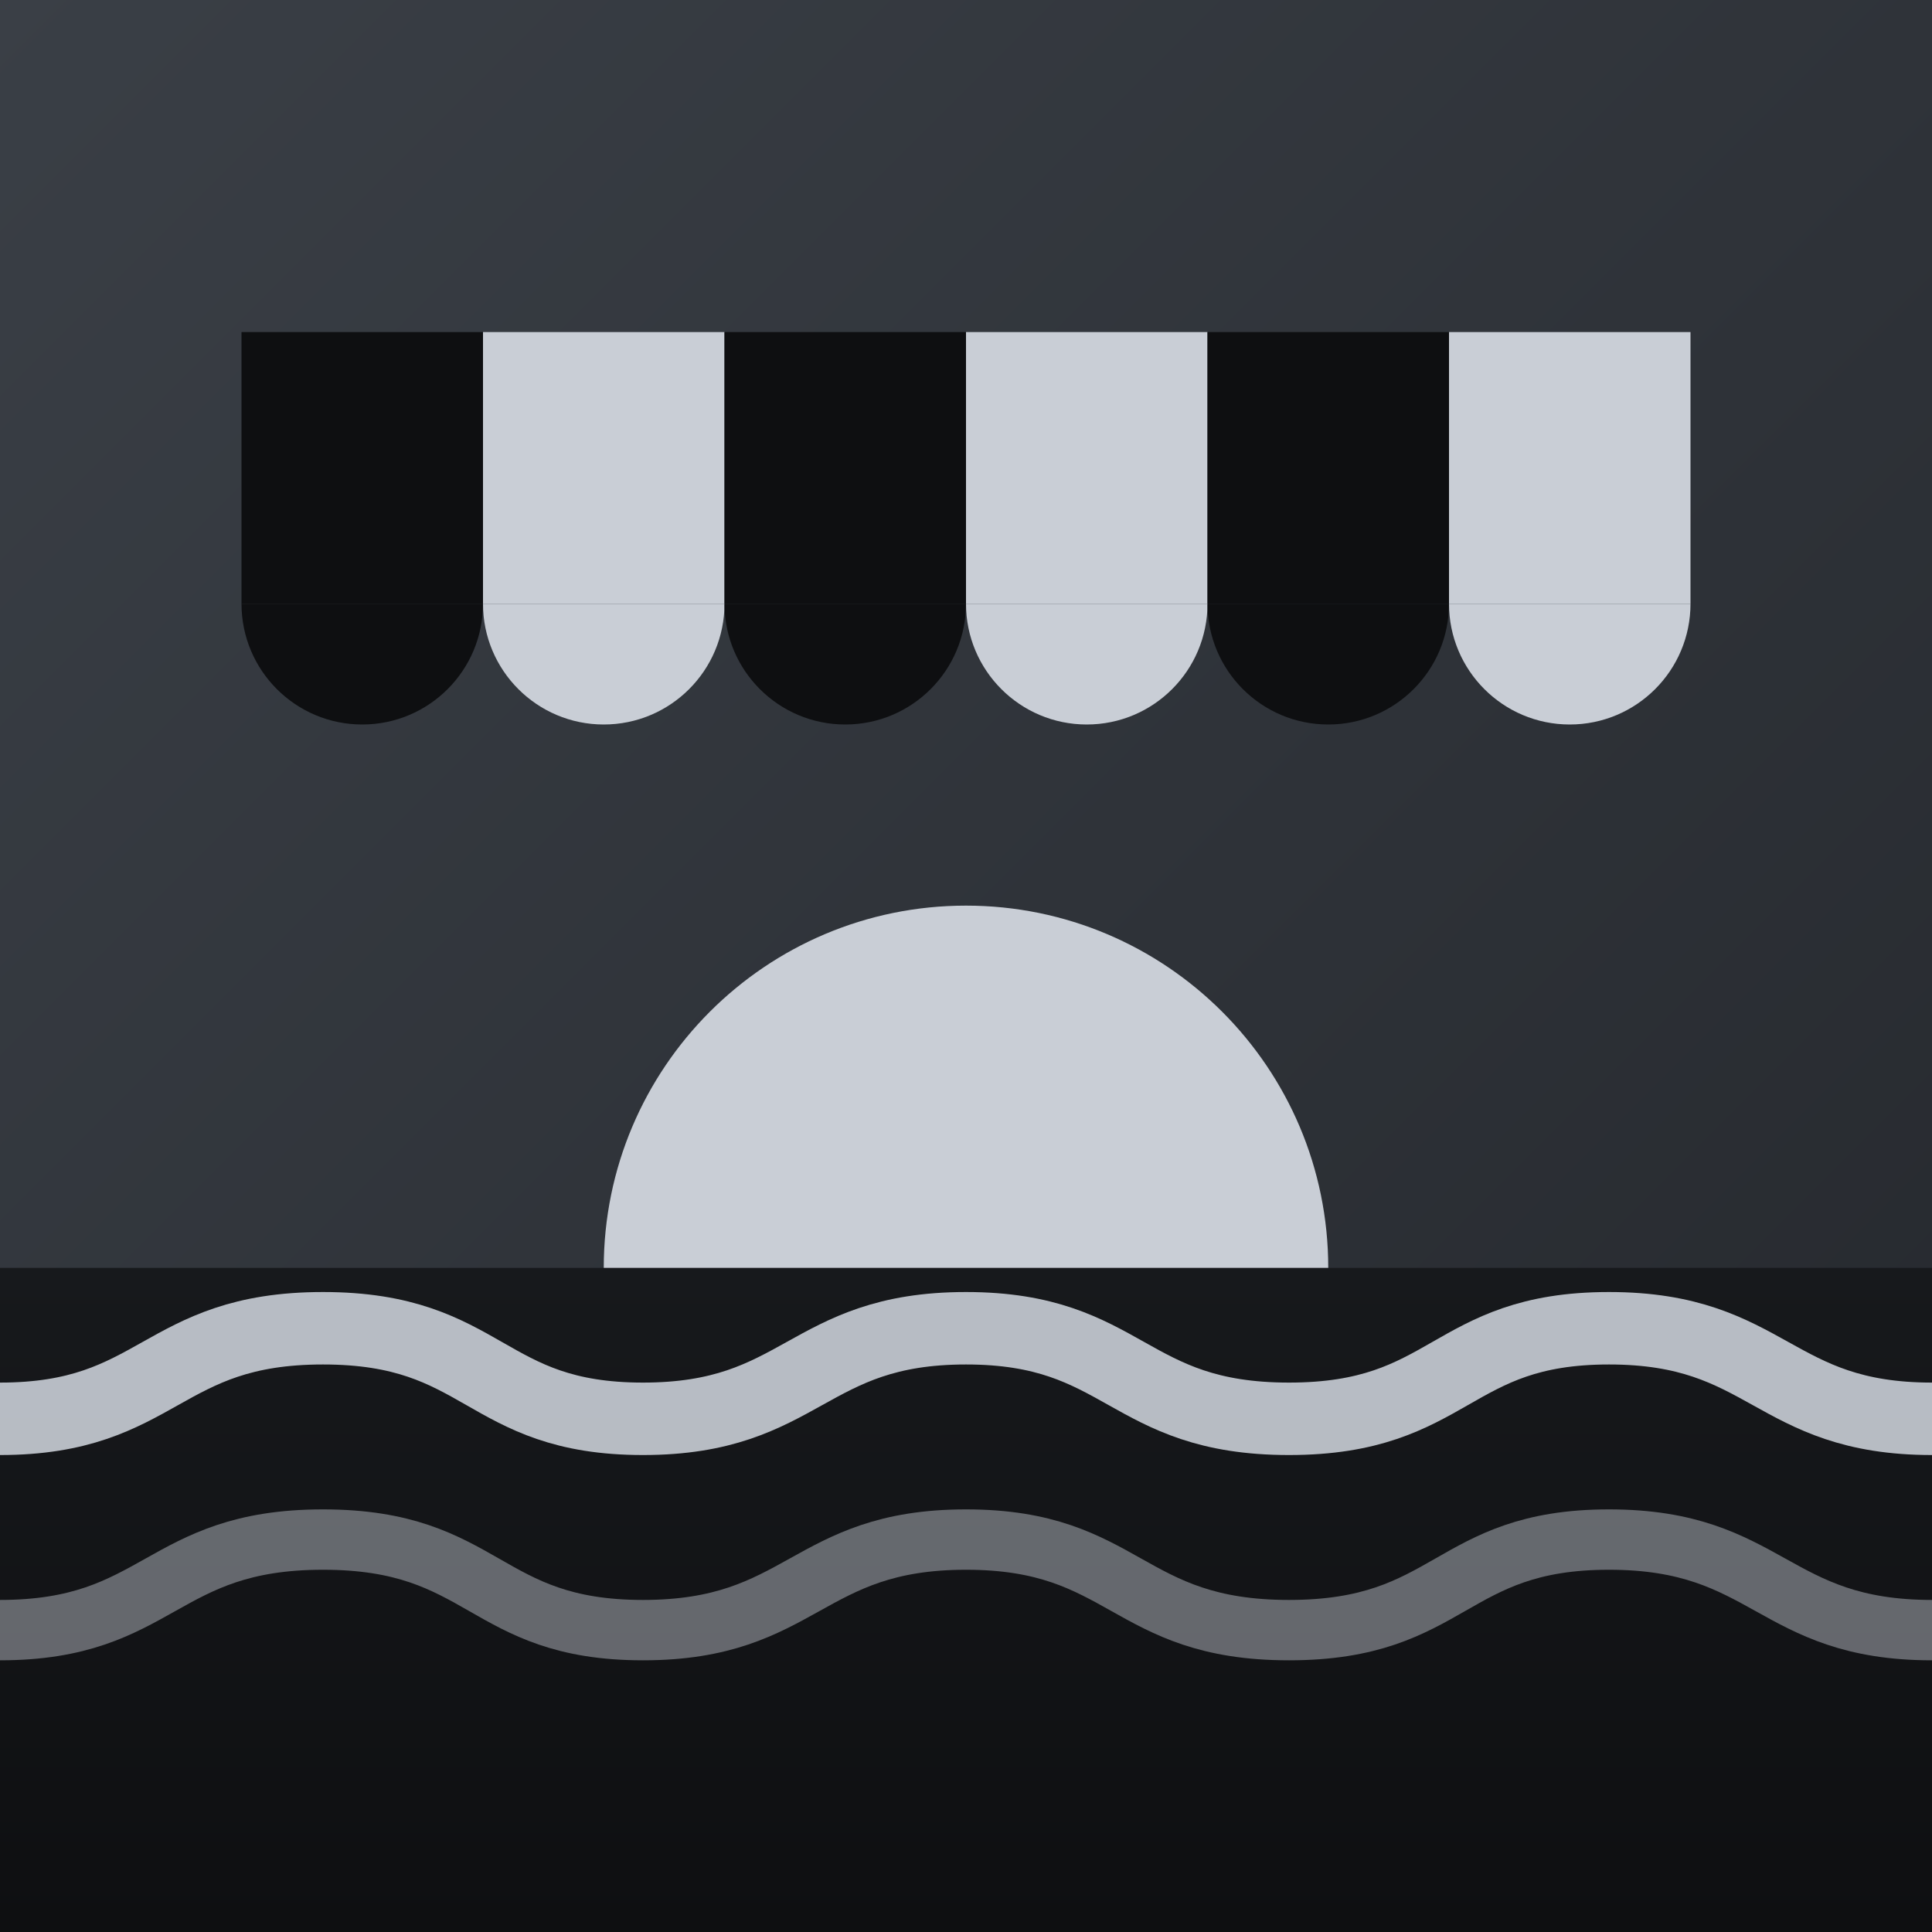
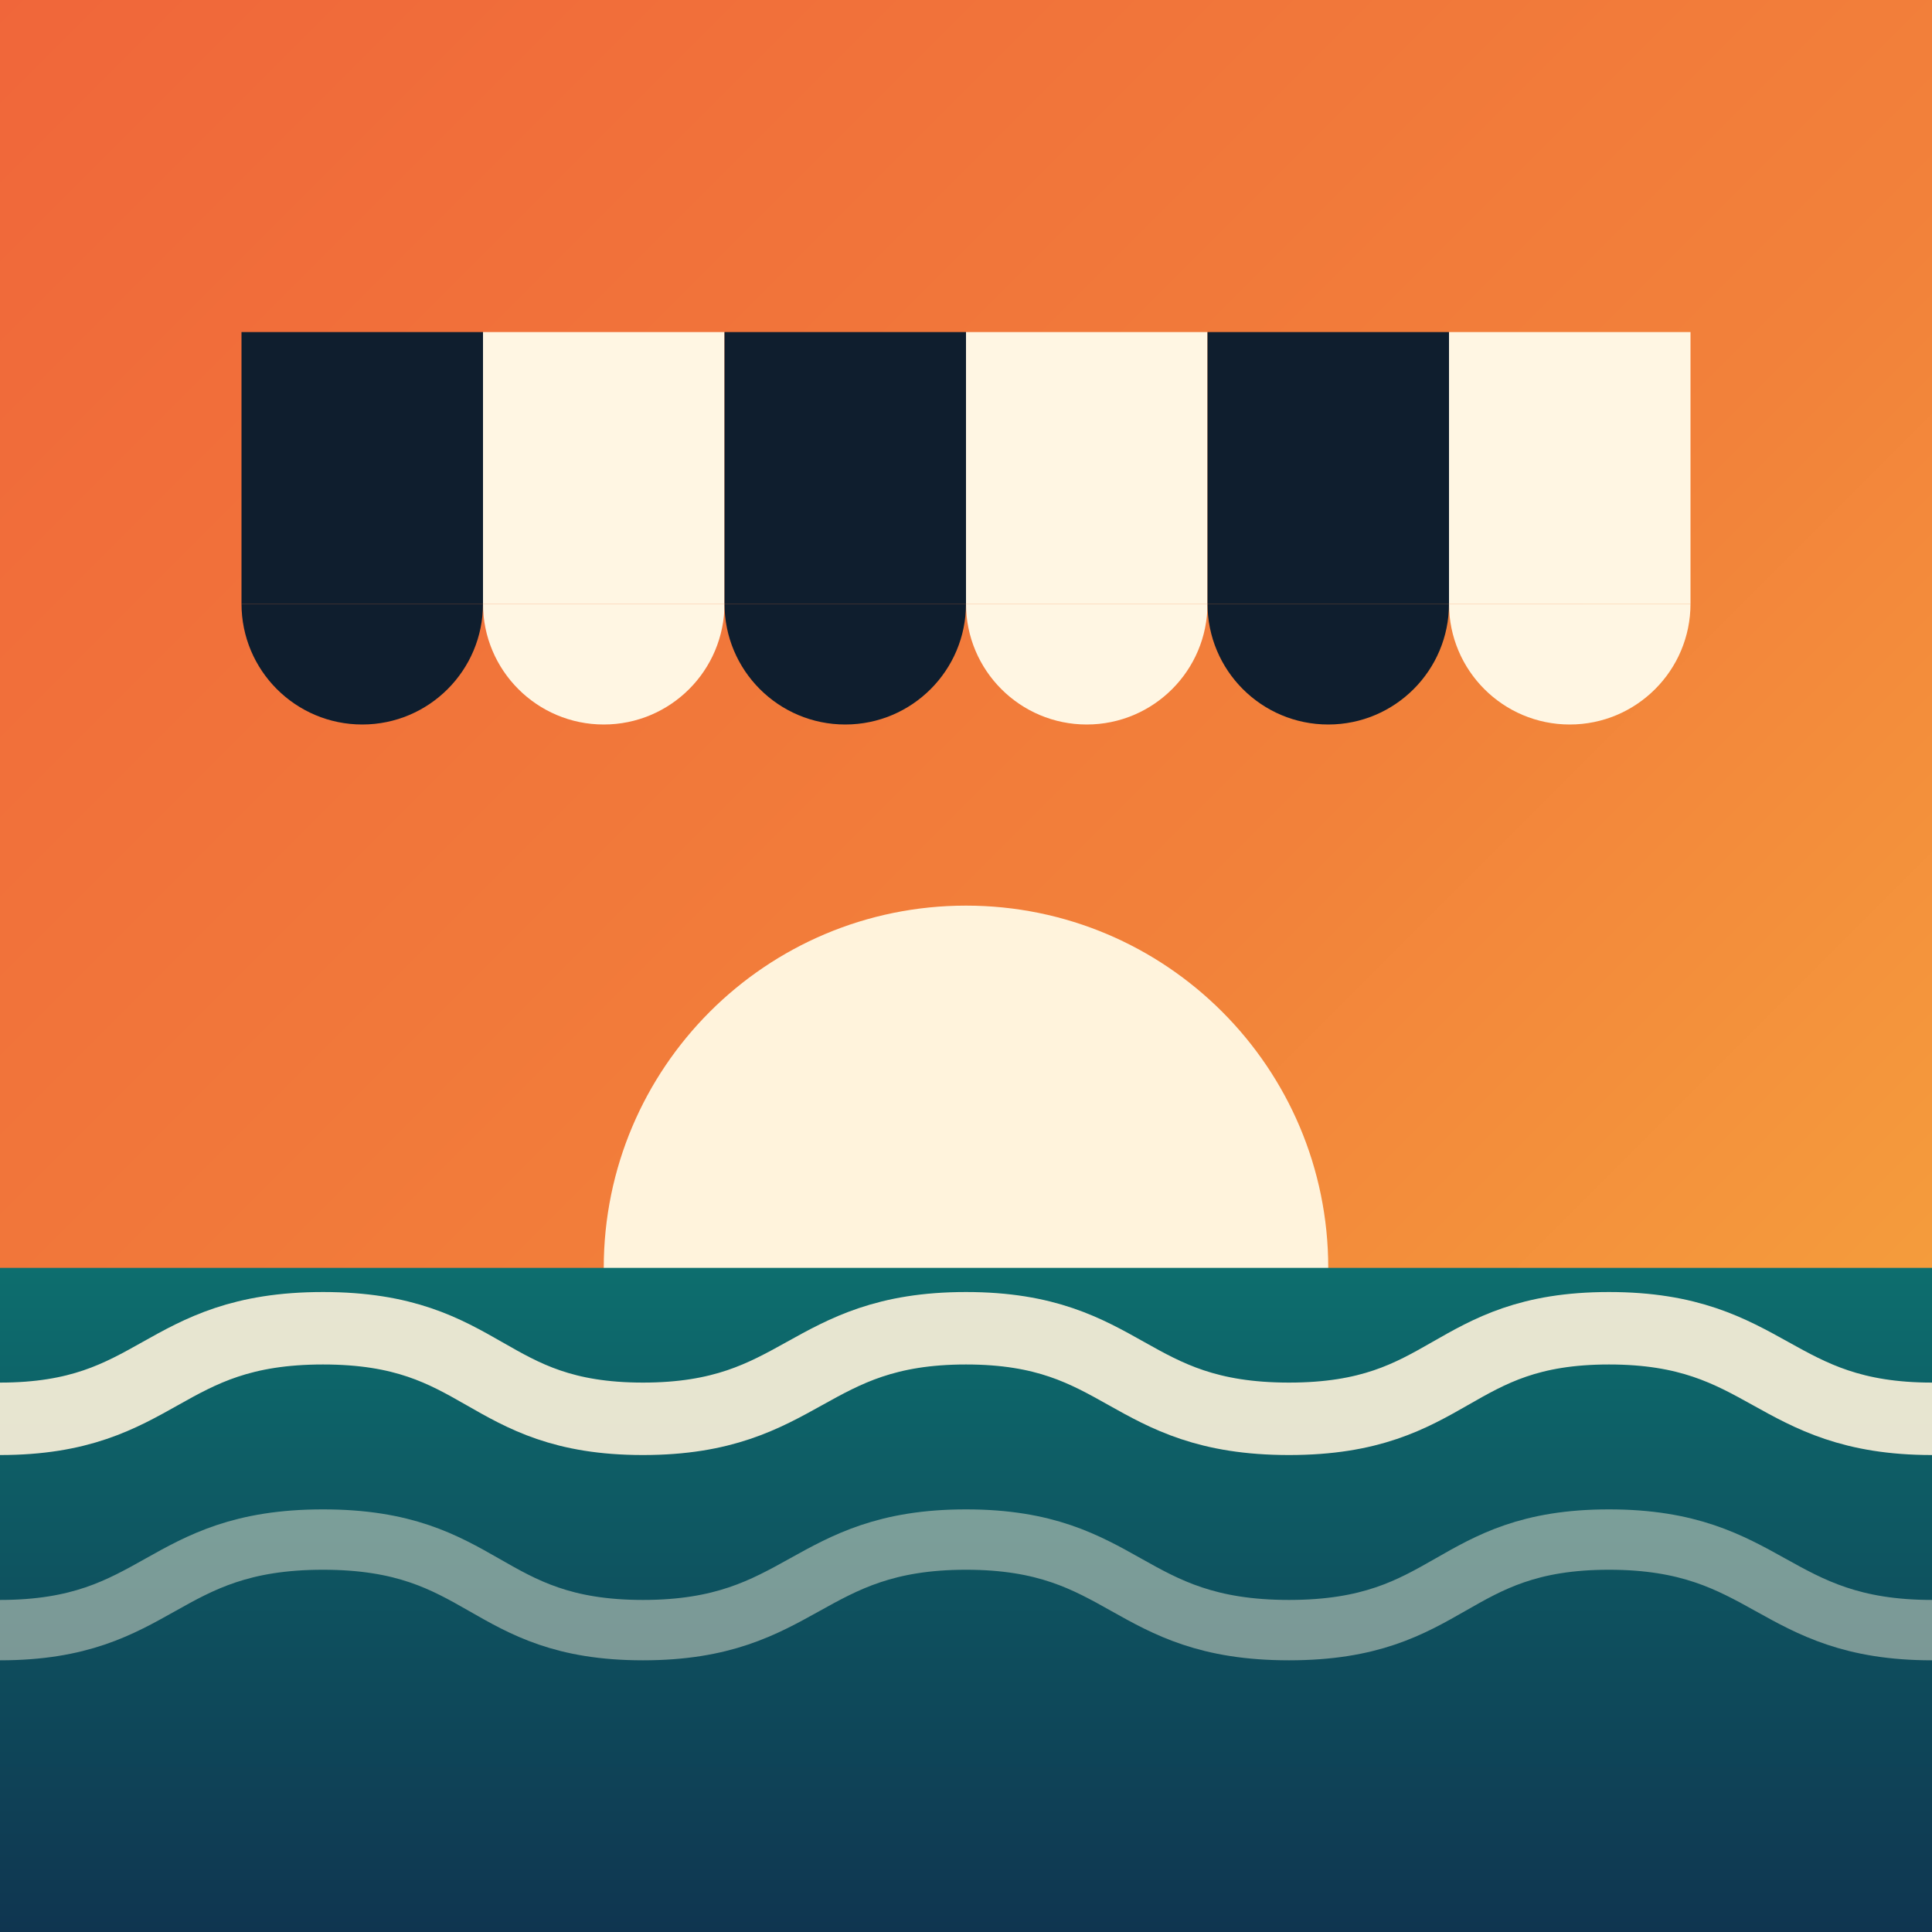
<svg xmlns="http://www.w3.org/2000/svg" viewBox="0 0 64 64">
  <defs>
    <linearGradient id="lg1" x1="0" y1="0" x2="1" y2="1">
-       <stop offset="0" stop-color="#3A3F46" />
-       <stop offset=".55" stop-color="#2E3238" />
-       <stop offset="1" stop-color="#24272C" />
+       <stop offset="0" stop-color="#f0663a" />
+       <stop offset=".55" stop-color="#f2813a" />
+       <stop offset="1" stop-color="#f6ad3e" />
    </linearGradient>
    <linearGradient id="lg2" x1="0" y1="0" x2="0" y2="1">
-       <stop offset="0" stop-color="#17191C" />
-       <stop offset="1" stop-color="#0E0F11" />
+       <stop offset="0" stop-color="#0d6e6e" />
+       <stop offset="1" stop-color="#0f3550" />
    </linearGradient>
    <clipPath id="lc">
      <rect width="64" height="64" rx="0" />
    </clipPath>
  </defs>
  <g clip-path="url(#lc)">
    <rect width="64" height="64" fill="url(#lg1)" />
-     <circle cx="32" cy="42" r="12" fill="#C9CED6" />
+     <circle cx="32" cy="42" r="12" fill="#fff3dc" />
    <rect y="42" width="64" height="22" fill="url(#lg2)" />
-     <path d="M0 47c5.3 0 5.3-3 10.7-3s5.3 3 10.6 3 5.4-3 10.7-3 5.3 3 10.7 3 5.3-3 10.6-3S58.7 47 64 47" stroke="#C9CED6" stroke-width="2.4" fill="none" opacity=".9" />
-     <path d="M0 54c5.3 0 5.3-3 10.7-3s5.3 3 10.6 3 5.4-3 10.7-3 5.3 3 10.7 3 5.3-3 10.6-3S58.7 54 64 54" stroke="#C9CED6" stroke-width="2" fill="none" opacity=".45" />
-     <rect x="8" y="11" width="8" height="9" fill="#0E0F11" />
-     <rect x="16" y="11" width="8" height="9" fill="#C9CED6" />
-     <rect x="24" y="11" width="8" height="9" fill="#0E0F11" />
-     <rect x="32" y="11" width="8" height="9" fill="#C9CED6" />
-     <rect x="40" y="11" width="8" height="9" fill="#0E0F11" />
-     <rect x="48" y="11" width="8" height="9" fill="#C9CED6" />
-     <path d="M8 20a4 4 0 0 0 8 0z" fill="#0E0F11" />
-     <path d="M16 20a4 4 0 0 0 8 0z" fill="#C9CED6" />
-     <path d="M24 20a4 4 0 0 0 8 0z" fill="#0E0F11" />
-     <path d="M32 20a4 4 0 0 0 8 0z" fill="#C9CED6" />
-     <path d="M40 20a4 4 0 0 0 8 0z" fill="#0E0F11" />
-     <path d="M48 20a4 4 0 0 0 8 0z" fill="#C9CED6" />
+     <path d="M0 47c5.3 0 5.3-3 10.7-3s5.3 3 10.6 3 5.4-3 10.7-3 5.3 3 10.7 3 5.3-3 10.6-3S58.7 47 64 47" stroke="#fff3dc" stroke-width="2.4" fill="none" opacity=".9" />
+     <path d="M0 54c5.3 0 5.3-3 10.7-3s5.3 3 10.6 3 5.4-3 10.7-3 5.3 3 10.7 3 5.3-3 10.6-3S58.7 54 64 54" stroke="#fff3dc" stroke-width="2" fill="none" opacity=".45" />
+     <rect x="8" y="11" width="8" height="9" fill="#0f1e2e" />
+     <rect x="16" y="11" width="8" height="9" fill="#fff6e3" />
+     <rect x="24" y="11" width="8" height="9" fill="#0f1e2e" />
+     <rect x="32" y="11" width="8" height="9" fill="#fff6e3" />
+     <rect x="40" y="11" width="8" height="9" fill="#0f1e2e" />
+     <rect x="48" y="11" width="8" height="9" fill="#fff6e3" />
+     <path d="M8 20a4 4 0 0 0 8 0z" fill="#0f1e2e" />
+     <path d="M16 20a4 4 0 0 0 8 0z" fill="#fff6e3" />
+     <path d="M24 20a4 4 0 0 0 8 0z" fill="#0f1e2e" />
+     <path d="M32 20a4 4 0 0 0 8 0z" fill="#fff6e3" />
+     <path d="M40 20a4 4 0 0 0 8 0z" fill="#0f1e2e" />
+     <path d="M48 20a4 4 0 0 0 8 0z" fill="#fff6e3" />
  </g>
</svg>
